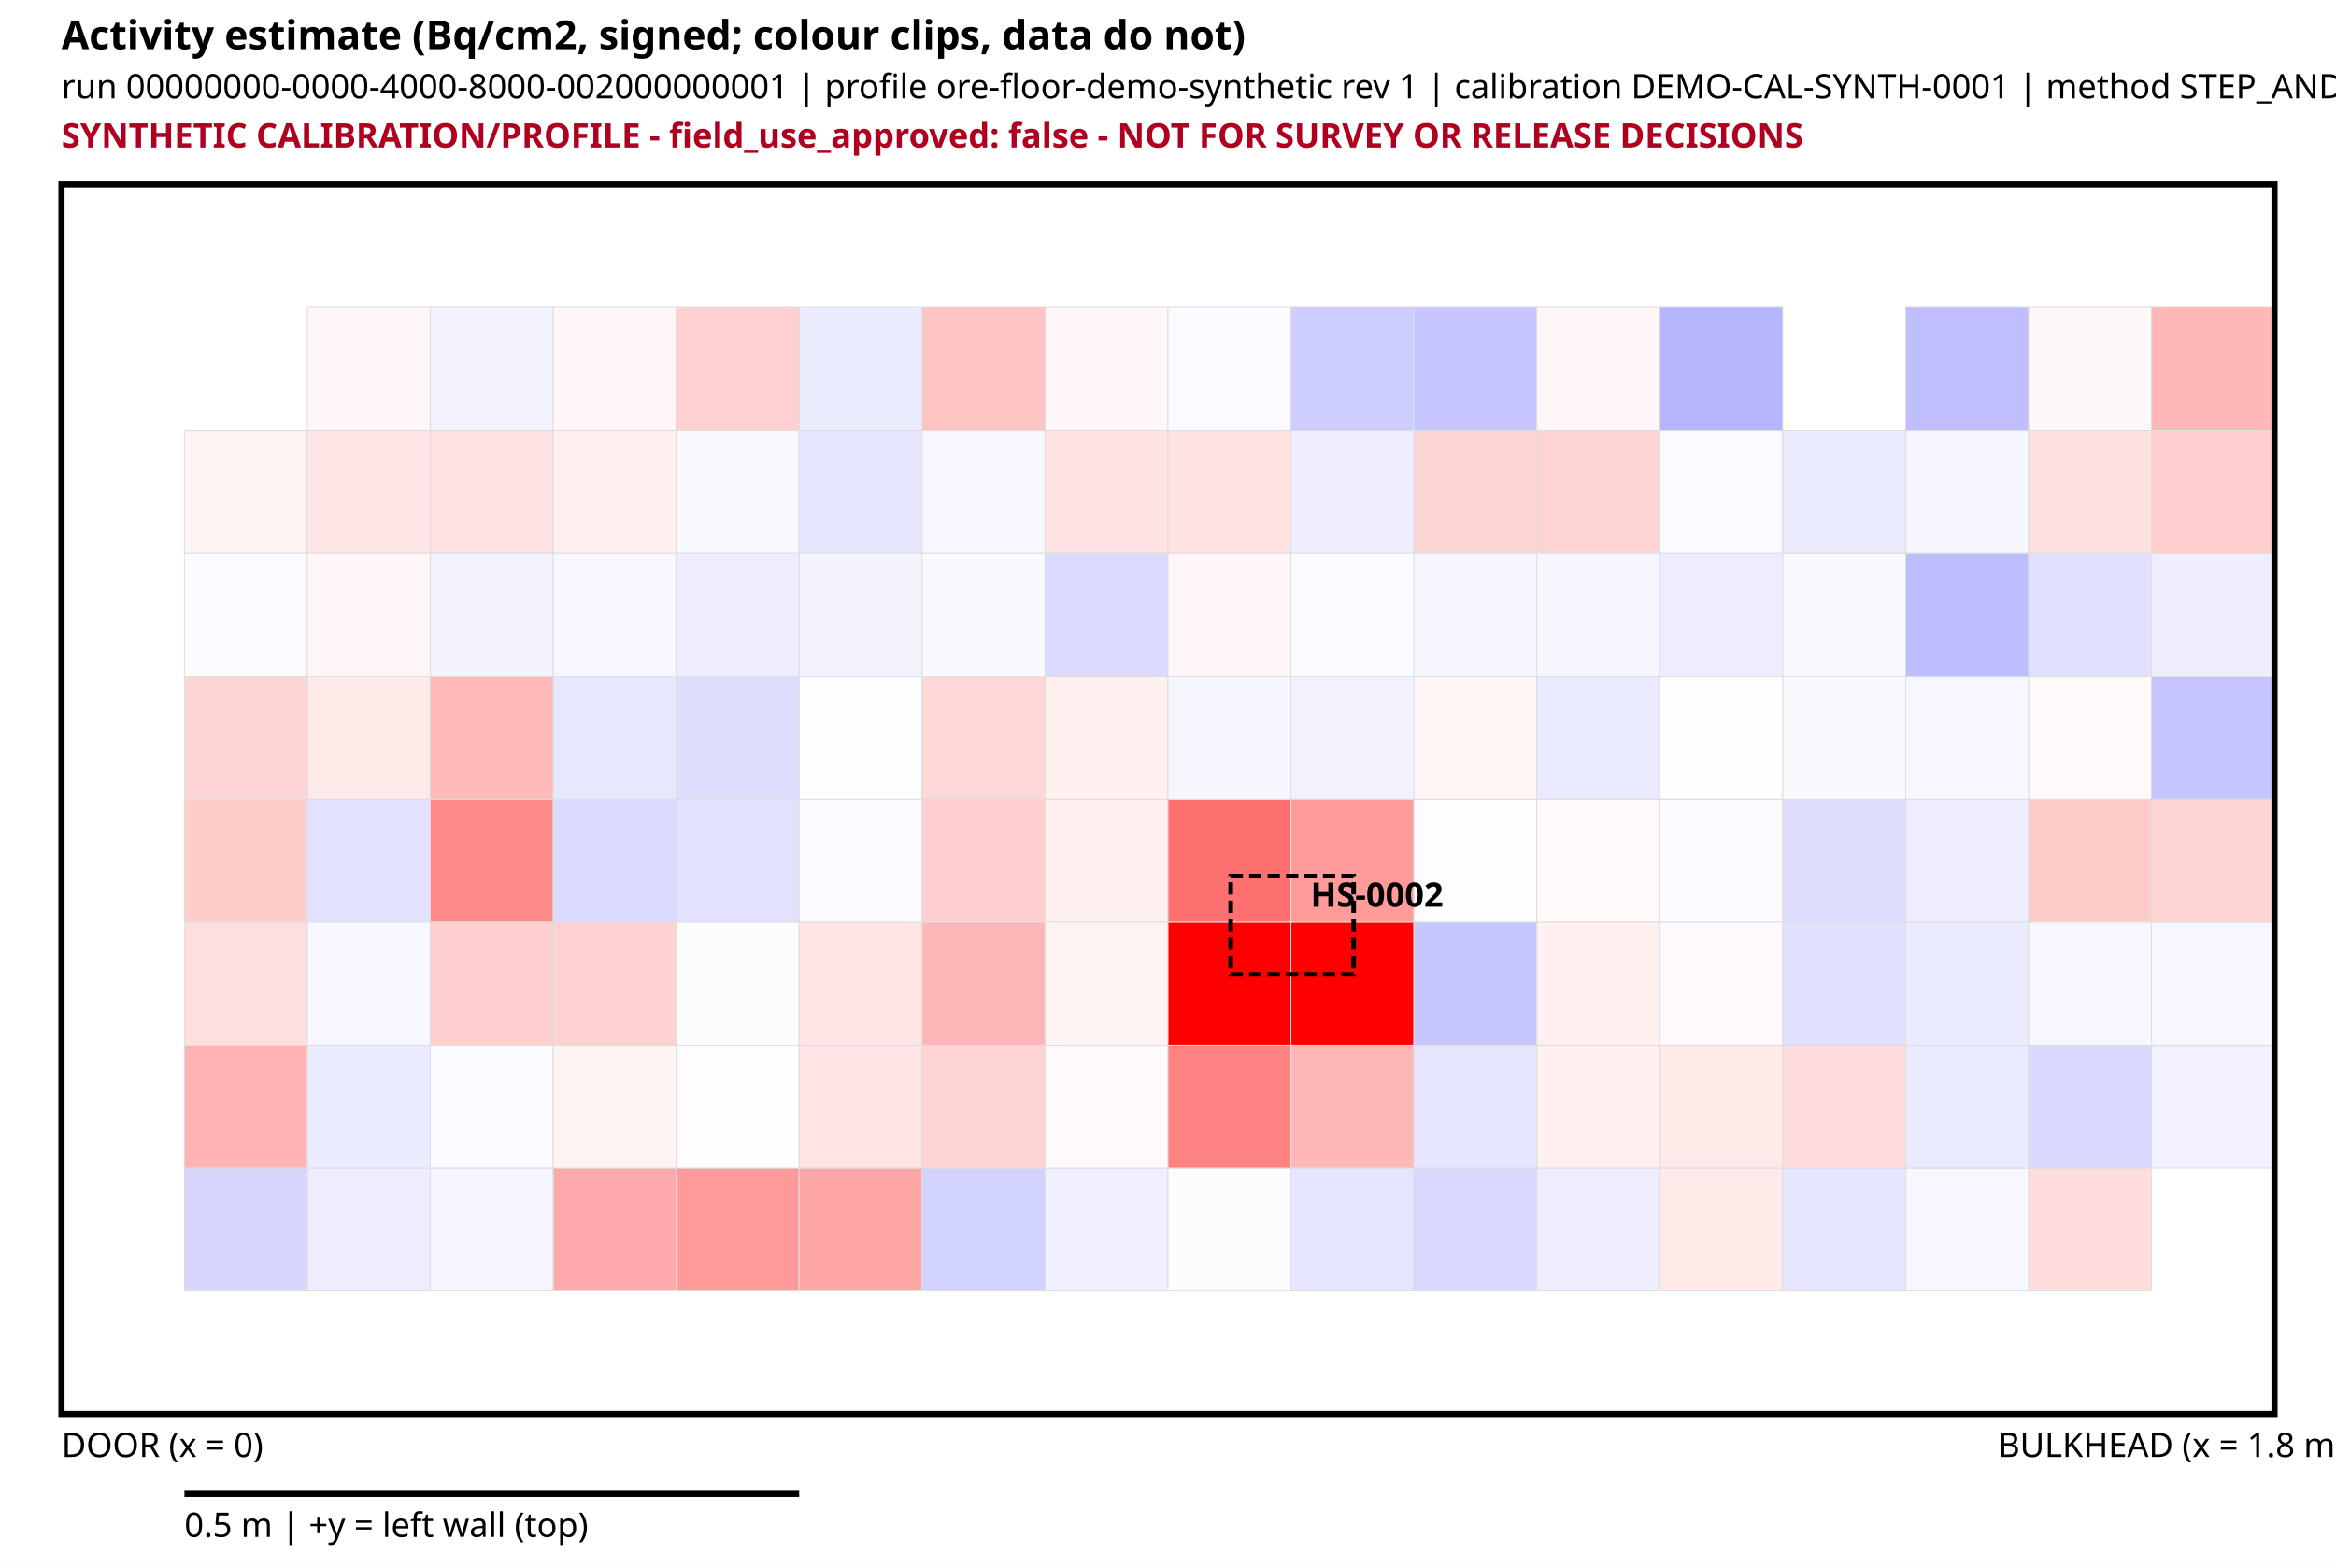
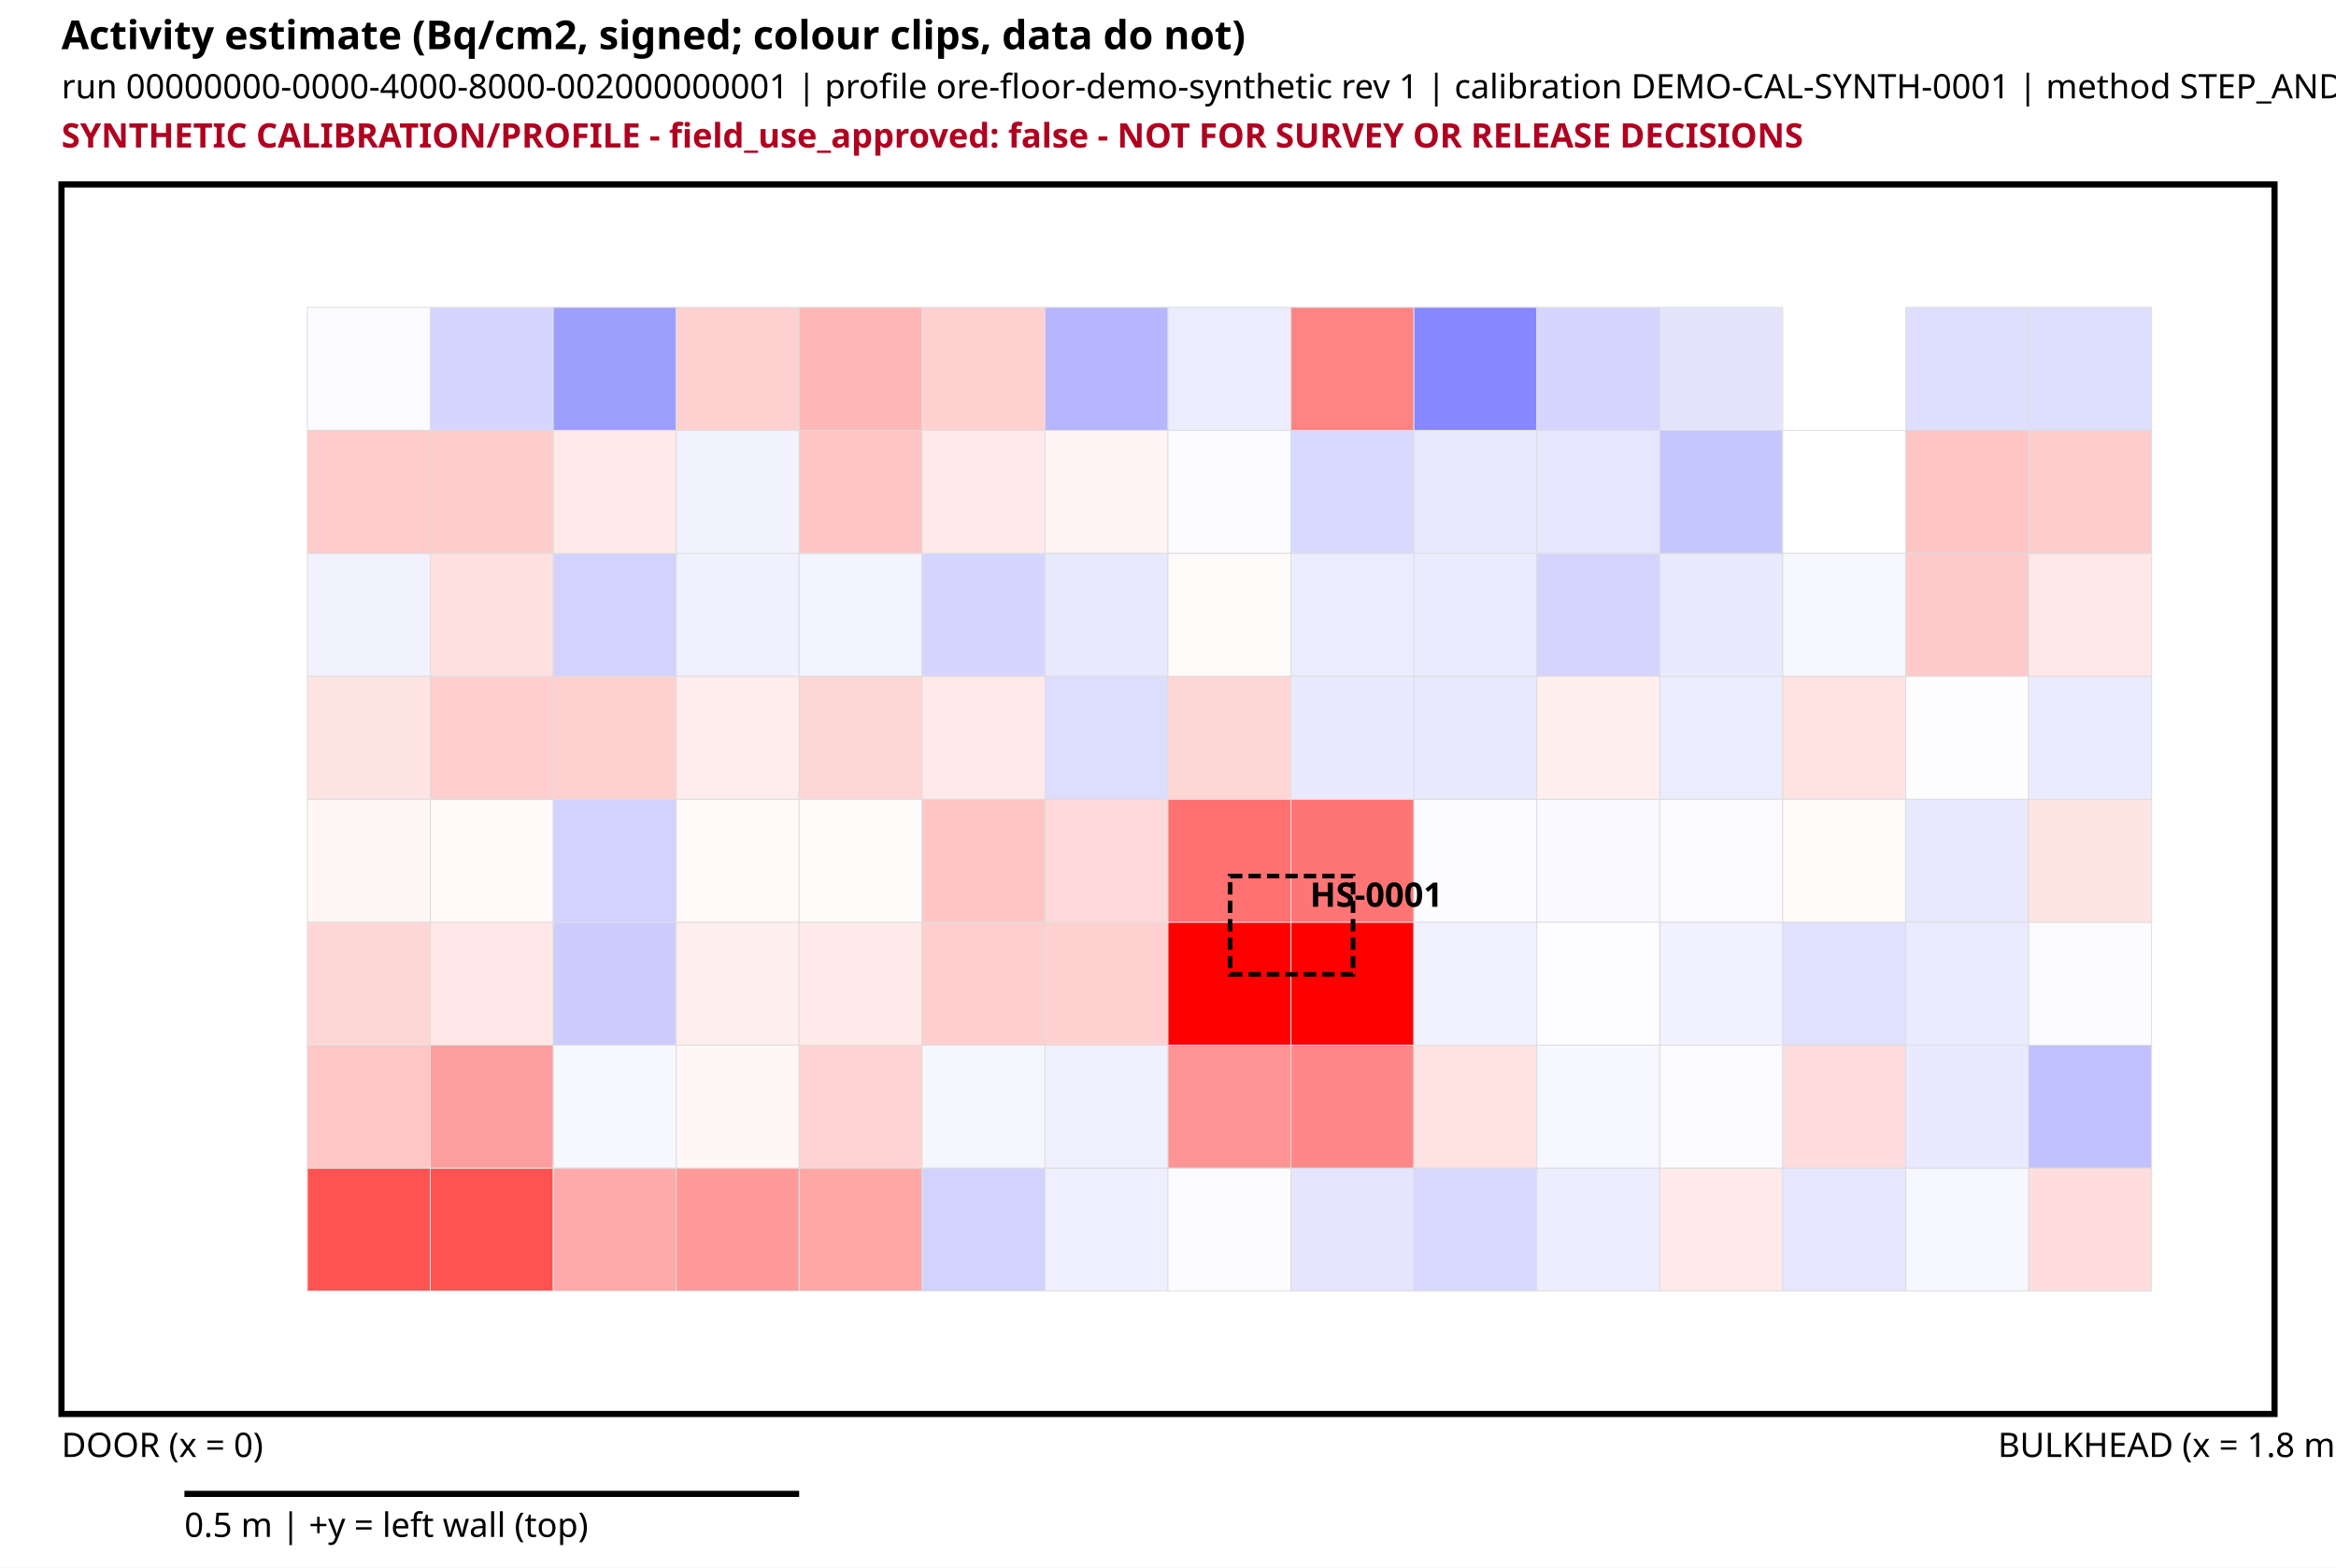
<svg xmlns="http://www.w3.org/2000/svg" width="760" height="510" viewBox="0 0 760 510" font-family="sans-serif" font-size="11">
  <defs>
    <pattern id="p-UNVISITED" width="8" height="8" patternUnits="userSpaceOnUse">
      <rect width="8" height="8" fill="#fff" />
      <path d="M0 8L8 0" stroke="#888" stroke-width="1" />
    </pattern>
    <pattern id="p-INVALID_DATA" width="8" height="8" patternUnits="userSpaceOnUse">
      <rect width="8" height="8" fill="#f6d5d5" />
      <path d="M0 0L8 8M0 8L8 0" stroke="#c83c3c" stroke-width="1" />
    </pattern>
    <pattern id="p-INSUFFICIENT_SENSITIVITY" width="6" height="6" patternUnits="userSpaceOnUse">
      <rect width="6" height="6" fill="#fdebc8" />
      <circle cx="3" cy="3" r="1.2" fill="#b9770e" />
    </pattern>
    <pattern id="p-BLOCKED" width="8" height="8" patternUnits="userSpaceOnUse">
      <rect width="8" height="8" fill="#e4dcf0" />
      <path d="M0 4H8" stroke="#785aa0" stroke-width="2" />
    </pattern>
    <pattern id="p-EXCLUDED" width="8" height="8" patternUnits="userSpaceOnUse">
      <rect width="8" height="8" fill="#5a5a5a" />
    </pattern>
    <pattern id="p-ACCEPTABLE" width="8" height="8" patternUnits="userSpaceOnUse">
      <rect width="8" height="8" fill="#2e8b57" />
    </pattern>
  </defs>
  <rect width="760" height="510" fill="#fff" />
  <text x="20" y="16" font-size="13" font-weight="bold">Activity estimate (Bq/cm2, signed; colour clips, data do not)</text>
  <text x="20" y="32">run 00000000-0000-4000-8000-002000000001 | profile ore-floor-demo-synthetic rev 1 | calibration DEMO-CAL-SYNTH-0001 | method STEP_AND_COUNT | map frame: origin door-threshold centre, +x to bulkhead, +y left</text>
  <text x="20" y="48" fill="#b00020" font-weight="bold">SYNTHETIC CALIBRATION/PROFILE - field_use_approved: false - NOT FOR SURVEY OR RELEASE DECISIONS</text>
-   <rect x="60.0" y="380.0" width="40.0" height="40.0" fill="rgb(214, 214, 255)" stroke="#ddd" stroke-width="0.3" />
-   <rect x="100.0" y="380.0" width="40.0" height="40.0" fill="rgb(237, 237, 255)" stroke="#ddd" stroke-width="0.3" />
-   <rect x="140.0" y="380.0" width="40.0" height="40.0" fill="rgb(245, 245, 255)" stroke="#ddd" stroke-width="0.3" />
+   <rect x="100.0" y="380.0" width="40.0" height="40.0" fill="rgb(255, 82, 82)" stroke="#ddd" stroke-width="0.3" />
+   <rect x="140.0" y="380.0" width="40.0" height="40.0" fill="rgb(255, 82, 82)" stroke="#ddd" stroke-width="0.3" />
  <rect x="180.0" y="380.0" width="40.0" height="40.0" fill="rgb(255, 170, 170)" stroke="#ddd" stroke-width="0.3" />
  <rect x="220.0" y="380.0" width="40.0" height="40.0" fill="rgb(255, 154, 154)" stroke="#ddd" stroke-width="0.3" />
  <rect x="260.0" y="380.0" width="40.0" height="40.0" fill="rgb(255, 166, 166)" stroke="#ddd" stroke-width="0.3" />
  <rect x="300.0" y="380.0" width="40.0" height="40.0" fill="rgb(210, 210, 255)" stroke="#ddd" stroke-width="0.3" />
  <rect x="340.0" y="380.0" width="40.0" height="40.0" fill="rgb(239, 239, 255)" stroke="#ddd" stroke-width="0.3" />
  <rect x="380.0" y="380.0" width="40.0" height="40.0" fill="rgb(252, 252, 255)" stroke="#ddd" stroke-width="0.3" />
  <rect x="420.0" y="380.0" width="40.0" height="40.0" fill="rgb(229, 229, 255)" stroke="#ddd" stroke-width="0.3" />
  <rect x="460.0" y="380.0" width="40.0" height="40.0" fill="rgb(215, 215, 255)" stroke="#ddd" stroke-width="0.3" />
  <rect x="500.0" y="380.0" width="40.0" height="40.0" fill="rgb(237, 237, 255)" stroke="#ddd" stroke-width="0.3" />
  <rect x="540.0" y="380.0" width="40.0" height="40.0" fill="rgb(255, 234, 234)" stroke="#ddd" stroke-width="0.3" />
  <rect x="580.0" y="380.0" width="40.0" height="40.0" fill="rgb(230, 230, 255)" stroke="#ddd" stroke-width="0.3" />
  <rect x="620.0" y="380.0" width="40.0" height="40.0" fill="rgb(247, 247, 255)" stroke="#ddd" stroke-width="0.3" />
  <rect x="660.0" y="380.0" width="40.0" height="40.0" fill="rgb(255, 221, 221)" stroke="#ddd" stroke-width="0.3" />
-   <rect x="60.0" y="340.0" width="40.0" height="40.0" fill="rgb(255, 179, 179)" stroke="#ddd" stroke-width="0.3" />
-   <rect x="100.0" y="340.0" width="40.0" height="40.0" fill="rgb(235, 235, 255)" stroke="#ddd" stroke-width="0.3" />
-   <rect x="140.0" y="340.0" width="40.0" height="40.0" fill="rgb(250, 250, 255)" stroke="#ddd" stroke-width="0.3" />
-   <rect x="180.0" y="340.0" width="40.0" height="40.0" fill="rgb(255, 244, 244)" stroke="#ddd" stroke-width="0.3" />
-   <rect x="220.0" y="340.0" width="40.0" height="40.0" fill="rgb(253, 253, 255)" stroke="#ddd" stroke-width="0.3" />
-   <rect x="260.0" y="340.0" width="40.0" height="40.0" fill="rgb(255, 228, 228)" stroke="#ddd" stroke-width="0.3" />
-   <rect x="300.0" y="340.0" width="40.0" height="40.0" fill="rgb(255, 212, 212)" stroke="#ddd" stroke-width="0.3" />
-   <rect x="340.0" y="340.0" width="40.0" height="40.0" fill="rgb(255, 250, 250)" stroke="#ddd" stroke-width="0.3" />
-   <rect x="380.0" y="340.0" width="40.0" height="40.0" fill="rgb(255, 131, 131)" stroke="#ddd" stroke-width="0.3" />
-   <rect x="420.0" y="340.0" width="40.0" height="40.0" fill="rgb(255, 183, 183)" stroke="#ddd" stroke-width="0.3" />
-   <rect x="460.0" y="340.0" width="40.0" height="40.0" fill="rgb(230, 230, 255)" stroke="#ddd" stroke-width="0.3" />
-   <rect x="500.0" y="340.0" width="40.0" height="40.0" fill="rgb(255, 240, 240)" stroke="#ddd" stroke-width="0.3" />
-   <rect x="540.0" y="340.0" width="40.0" height="40.0" fill="rgb(255, 232, 232)" stroke="#ddd" stroke-width="0.3" />
+   <rect x="100.0" y="340.0" width="40.0" height="40.0" fill="rgb(255, 198, 198)" stroke="#ddd" stroke-width="0.3" />
+   <rect x="140.0" y="340.0" width="40.0" height="40.0" fill="rgb(255, 158, 158)" stroke="#ddd" stroke-width="0.3" />
+   <rect x="180.0" y="340.0" width="40.0" height="40.0" fill="rgb(248, 248, 255)" stroke="#ddd" stroke-width="0.3" />
+   <rect x="220.0" y="340.0" width="40.0" height="40.0" fill="rgb(255, 247, 247)" stroke="#ddd" stroke-width="0.3" />
+   <rect x="260.0" y="340.0" width="40.0" height="40.0" fill="rgb(255, 211, 211)" stroke="#ddd" stroke-width="0.3" />
+   <rect x="300.0" y="340.0" width="40.0" height="40.0" fill="rgb(246, 246, 255)" stroke="#ddd" stroke-width="0.3" />
+   <rect x="340.0" y="340.0" width="40.0" height="40.0" fill="rgb(240, 240, 255)" stroke="#ddd" stroke-width="0.3" />
+   <rect x="380.0" y="340.0" width="40.0" height="40.0" fill="rgb(255, 148, 148)" stroke="#ddd" stroke-width="0.3" />
+   <rect x="420.0" y="340.0" width="40.0" height="40.0" fill="rgb(255, 135, 135)" stroke="#ddd" stroke-width="0.3" />
+   <rect x="460.0" y="340.0" width="40.0" height="40.0" fill="rgb(255, 226, 226)" stroke="#ddd" stroke-width="0.3" />
+   <rect x="500.0" y="340.0" width="40.0" height="40.0" fill="rgb(247, 247, 255)" stroke="#ddd" stroke-width="0.3" />
+   <rect x="540.0" y="340.0" width="40.0" height="40.0" fill="rgb(251, 251, 255)" stroke="#ddd" stroke-width="0.3" />
  <rect x="580.0" y="340.0" width="40.0" height="40.0" fill="rgb(255, 221, 221)" stroke="#ddd" stroke-width="0.3" />
  <rect x="620.0" y="340.0" width="40.0" height="40.0" fill="rgb(233, 233, 255)" stroke="#ddd" stroke-width="0.3" />
-   <rect x="660.0" y="340.0" width="40.0" height="40.0" fill="rgb(217, 217, 255)" stroke="#ddd" stroke-width="0.3" />
-   <rect x="700.0" y="340.0" width="40.0" height="40.0" fill="rgb(241, 241, 255)" stroke="#ddd" stroke-width="0.3" />
-   <rect x="60.0" y="300.0" width="40.0" height="40.0" fill="rgb(255, 222, 222)" stroke="#ddd" stroke-width="0.3" />
-   <rect x="100.0" y="300.0" width="40.0" height="40.0" fill="rgb(247, 247, 255)" stroke="#ddd" stroke-width="0.3" />
-   <rect x="140.0" y="300.0" width="40.0" height="40.0" fill="rgb(255, 206, 206)" stroke="#ddd" stroke-width="0.3" />
-   <rect x="180.0" y="300.0" width="40.0" height="40.0" fill="rgb(255, 210, 210)" stroke="#ddd" stroke-width="0.3" />
-   <rect x="220.0" y="300.0" width="40.0" height="40.0" fill="rgb(252, 252, 255)" stroke="#ddd" stroke-width="0.3" />
-   <rect x="260.0" y="300.0" width="40.0" height="40.0" fill="rgb(255, 229, 229)" stroke="#ddd" stroke-width="0.3" />
-   <rect x="300.0" y="300.0" width="40.0" height="40.0" fill="rgb(255, 182, 182)" stroke="#ddd" stroke-width="0.3" />
-   <rect x="340.0" y="300.0" width="40.0" height="40.0" fill="rgb(255, 243, 243)" stroke="#ddd" stroke-width="0.3" />
+   <rect x="660.0" y="340.0" width="40.0" height="40.0" fill="rgb(193, 193, 255)" stroke="#ddd" stroke-width="0.3" />
+   <rect x="100.0" y="300.0" width="40.0" height="40.0" fill="rgb(255, 214, 214)" stroke="#ddd" stroke-width="0.3" />
+   <rect x="140.0" y="300.0" width="40.0" height="40.0" fill="rgb(255, 231, 231)" stroke="#ddd" stroke-width="0.3" />
+   <rect x="180.0" y="300.0" width="40.0" height="40.0" fill="rgb(204, 204, 255)" stroke="#ddd" stroke-width="0.3" />
+   <rect x="220.0" y="300.0" width="40.0" height="40.0" fill="rgb(255, 238, 238)" stroke="#ddd" stroke-width="0.3" />
+   <rect x="260.0" y="300.0" width="40.0" height="40.0" fill="rgb(255, 233, 233)" stroke="#ddd" stroke-width="0.3" />
+   <rect x="300.0" y="300.0" width="40.0" height="40.0" fill="rgb(255, 206, 206)" stroke="#ddd" stroke-width="0.3" />
+   <rect x="340.0" y="300.0" width="40.0" height="40.0" fill="rgb(255, 209, 209)" stroke="#ddd" stroke-width="0.3" />
  <rect x="380.0" y="300.0" width="40.0" height="40.0" fill="rgb(255, 0, 0)" stroke="#ddd" stroke-width="0.3" />
  <rect x="420.0" y="300.0" width="40.0" height="40.0" fill="rgb(255, 0, 0)" stroke="#ddd" stroke-width="0.3" />
-   <rect x="460.0" y="300.0" width="40.0" height="40.0" fill="rgb(199, 199, 255)" stroke="#ddd" stroke-width="0.3" />
-   <rect x="500.0" y="300.0" width="40.0" height="40.0" fill="rgb(255, 240, 240)" stroke="#ddd" stroke-width="0.3" />
-   <rect x="540.0" y="300.0" width="40.0" height="40.0" fill="rgb(255, 249, 249)" stroke="#ddd" stroke-width="0.3" />
+   <rect x="460.0" y="300.0" width="40.0" height="40.0" fill="rgb(241, 241, 255)" stroke="#ddd" stroke-width="0.3" />
+   <rect x="500.0" y="300.0" width="40.0" height="40.0" fill="rgb(253, 253, 255)" stroke="#ddd" stroke-width="0.3" />
+   <rect x="540.0" y="300.0" width="40.0" height="40.0" fill="rgb(241, 241, 255)" stroke="#ddd" stroke-width="0.3" />
  <rect x="580.0" y="300.0" width="40.0" height="40.0" fill="rgb(224, 224, 255)" stroke="#ddd" stroke-width="0.3" />
  <rect x="620.0" y="300.0" width="40.0" height="40.0" fill="rgb(235, 235, 255)" stroke="#ddd" stroke-width="0.3" />
-   <rect x="660.0" y="300.0" width="40.0" height="40.0" fill="rgb(247, 247, 255)" stroke="#ddd" stroke-width="0.3" />
-   <rect x="700.0" y="300.0" width="40.0" height="40.0" fill="rgb(247, 247, 255)" stroke="#ddd" stroke-width="0.3" />
-   <rect x="60.0" y="260.0" width="40.0" height="40.0" fill="rgb(255, 204, 204)" stroke="#ddd" stroke-width="0.3" />
-   <rect x="100.0" y="260.0" width="40.0" height="40.0" fill="rgb(226, 226, 255)" stroke="#ddd" stroke-width="0.3" />
-   <rect x="140.0" y="260.0" width="40.0" height="40.0" fill="rgb(255, 138, 138)" stroke="#ddd" stroke-width="0.3" />
-   <rect x="180.0" y="260.0" width="40.0" height="40.0" fill="rgb(218, 218, 255)" stroke="#ddd" stroke-width="0.3" />
-   <rect x="220.0" y="260.0" width="40.0" height="40.0" fill="rgb(226, 226, 255)" stroke="#ddd" stroke-width="0.3" />
-   <rect x="260.0" y="260.0" width="40.0" height="40.0" fill="rgb(251, 251, 255)" stroke="#ddd" stroke-width="0.3" />
-   <rect x="300.0" y="260.0" width="40.0" height="40.0" fill="rgb(255, 207, 207)" stroke="#ddd" stroke-width="0.3" />
-   <rect x="340.0" y="260.0" width="40.0" height="40.0" fill="rgb(255, 240, 240)" stroke="#ddd" stroke-width="0.3" />
+   <rect x="660.0" y="300.0" width="40.0" height="40.0" fill="rgb(251, 251, 255)" stroke="#ddd" stroke-width="0.3" />
+   <rect x="100.0" y="260.0" width="40.0" height="40.0" fill="rgb(255, 246, 246)" stroke="#ddd" stroke-width="0.3" />
+   <rect x="140.0" y="260.0" width="40.0" height="40.0" fill="rgb(255, 249, 249)" stroke="#ddd" stroke-width="0.3" />
+   <rect x="180.0" y="260.0" width="40.0" height="40.0" fill="rgb(210, 210, 255)" stroke="#ddd" stroke-width="0.3" />
+   <rect x="220.0" y="260.0" width="40.0" height="40.0" fill="rgb(255, 249, 249)" stroke="#ddd" stroke-width="0.3" />
+   <rect x="260.0" y="260.0" width="40.0" height="40.0" fill="rgb(255, 251, 251)" stroke="#ddd" stroke-width="0.3" />
+   <rect x="300.0" y="260.0" width="40.0" height="40.0" fill="rgb(255, 197, 197)" stroke="#ddd" stroke-width="0.3" />
+   <rect x="340.0" y="260.0" width="40.0" height="40.0" fill="rgb(255, 217, 217)" stroke="#ddd" stroke-width="0.3" />
  <rect x="380.0" y="260.0" width="40.0" height="40.0" fill="rgb(255, 113, 113)" stroke="#ddd" stroke-width="0.3" />
-   <rect x="420.0" y="260.0" width="40.0" height="40.0" fill="rgb(255, 155, 155)" stroke="#ddd" stroke-width="0.3" />
-   <rect x="460.0" y="260.0" width="40.0" height="40.0" fill="rgb(253, 253, 255)" stroke="#ddd" stroke-width="0.3" />
-   <rect x="500.0" y="260.0" width="40.0" height="40.0" fill="rgb(255, 249, 249)" stroke="#ddd" stroke-width="0.3" />
-   <rect x="540.0" y="260.0" width="40.0" height="40.0" fill="rgb(251, 251, 255)" stroke="#ddd" stroke-width="0.3" />
-   <rect x="580.0" y="260.0" width="40.0" height="40.0" fill="rgb(222, 222, 255)" stroke="#ddd" stroke-width="0.3" />
-   <rect x="620.0" y="260.0" width="40.0" height="40.0" fill="rgb(237, 237, 255)" stroke="#ddd" stroke-width="0.3" />
-   <rect x="660.0" y="260.0" width="40.0" height="40.0" fill="rgb(255, 203, 203)" stroke="#ddd" stroke-width="0.3" />
-   <rect x="700.0" y="260.0" width="40.0" height="40.0" fill="rgb(255, 213, 213)" stroke="#ddd" stroke-width="0.3" />
-   <rect x="60.0" y="220.0" width="40.0" height="40.0" fill="rgb(255, 214, 214)" stroke="#ddd" stroke-width="0.3" />
-   <rect x="100.0" y="220.0" width="40.0" height="40.0" fill="rgb(255, 233, 233)" stroke="#ddd" stroke-width="0.3" />
-   <rect x="140.0" y="220.0" width="40.0" height="40.0" fill="rgb(255, 185, 185)" stroke="#ddd" stroke-width="0.3" />
-   <rect x="180.0" y="220.0" width="40.0" height="40.0" fill="rgb(231, 231, 255)" stroke="#ddd" stroke-width="0.3" />
-   <rect x="220.0" y="220.0" width="40.0" height="40.0" fill="rgb(222, 222, 255)" stroke="#ddd" stroke-width="0.3" />
-   <rect x="260.0" y="220.0" width="40.0" height="40.0" fill="rgb(253, 253, 255)" stroke="#ddd" stroke-width="0.3" />
-   <rect x="300.0" y="220.0" width="40.0" height="40.0" fill="rgb(255, 215, 215)" stroke="#ddd" stroke-width="0.3" />
-   <rect x="340.0" y="220.0" width="40.0" height="40.0" fill="rgb(255, 240, 240)" stroke="#ddd" stroke-width="0.3" />
-   <rect x="380.0" y="220.0" width="40.0" height="40.0" fill="rgb(246, 246, 255)" stroke="#ddd" stroke-width="0.3" />
-   <rect x="420.0" y="220.0" width="40.0" height="40.0" fill="rgb(242, 242, 255)" stroke="#ddd" stroke-width="0.3" />
-   <rect x="460.0" y="220.0" width="40.0" height="40.0" fill="rgb(255, 246, 246)" stroke="#ddd" stroke-width="0.3" />
-   <rect x="500.0" y="220.0" width="40.0" height="40.0" fill="rgb(233, 233, 255)" stroke="#ddd" stroke-width="0.3" />
-   <rect x="540.0" y="220.0" width="40.0" height="40.0" fill="rgb(254, 254, 255)" stroke="#ddd" stroke-width="0.3" />
-   <rect x="580.0" y="220.0" width="40.0" height="40.0" fill="rgb(249, 249, 255)" stroke="#ddd" stroke-width="0.3" />
-   <rect x="620.0" y="220.0" width="40.0" height="40.0" fill="rgb(247, 247, 255)" stroke="#ddd" stroke-width="0.3" />
-   <rect x="660.0" y="220.0" width="40.0" height="40.0" fill="rgb(255, 250, 250)" stroke="#ddd" stroke-width="0.3" />
-   <rect x="700.0" y="220.0" width="40.0" height="40.0" fill="rgb(197, 197, 255)" stroke="#ddd" stroke-width="0.3" />
-   <rect x="60.0" y="180.0" width="40.0" height="40.0" fill="rgb(250, 250, 255)" stroke="#ddd" stroke-width="0.3" />
-   <rect x="100.0" y="180.0" width="40.0" height="40.0" fill="rgb(255, 247, 247)" stroke="#ddd" stroke-width="0.3" />
-   <rect x="140.0" y="180.0" width="40.0" height="40.0" fill="rgb(243, 243, 255)" stroke="#ddd" stroke-width="0.3" />
-   <rect x="180.0" y="180.0" width="40.0" height="40.0" fill="rgb(247, 247, 255)" stroke="#ddd" stroke-width="0.3" />
-   <rect x="220.0" y="180.0" width="40.0" height="40.0" fill="rgb(238, 238, 255)" stroke="#ddd" stroke-width="0.3" />
+   <rect x="420.0" y="260.0" width="40.0" height="40.0" fill="rgb(255, 117, 117)" stroke="#ddd" stroke-width="0.3" />
+   <rect x="460.0" y="260.0" width="40.0" height="40.0" fill="rgb(252, 252, 255)" stroke="#ddd" stroke-width="0.3" />
+   <rect x="500.0" y="260.0" width="40.0" height="40.0" fill="rgb(249, 249, 255)" stroke="#ddd" stroke-width="0.3" />
+   <rect x="540.0" y="260.0" width="40.0" height="40.0" fill="rgb(250, 250, 255)" stroke="#ddd" stroke-width="0.3" />
+   <rect x="580.0" y="260.0" width="40.0" height="40.0" fill="rgb(255, 251, 251)" stroke="#ddd" stroke-width="0.3" />
+   <rect x="620.0" y="260.0" width="40.0" height="40.0" fill="rgb(232, 232, 255)" stroke="#ddd" stroke-width="0.3" />
+   <rect x="660.0" y="260.0" width="40.0" height="40.0" fill="rgb(255, 228, 228)" stroke="#ddd" stroke-width="0.3" />
+   <rect x="100.0" y="220.0" width="40.0" height="40.0" fill="rgb(255, 228, 228)" stroke="#ddd" stroke-width="0.3" />
+   <rect x="140.0" y="220.0" width="40.0" height="40.0" fill="rgb(255, 206, 206)" stroke="#ddd" stroke-width="0.3" />
+   <rect x="180.0" y="220.0" width="40.0" height="40.0" fill="rgb(255, 208, 208)" stroke="#ddd" stroke-width="0.3" />
+   <rect x="220.0" y="220.0" width="40.0" height="40.0" fill="rgb(255, 237, 237)" stroke="#ddd" stroke-width="0.3" />
+   <rect x="260.0" y="220.0" width="40.0" height="40.0" fill="rgb(255, 214, 214)" stroke="#ddd" stroke-width="0.3" />
+   <rect x="300.0" y="220.0" width="40.0" height="40.0" fill="rgb(255, 233, 233)" stroke="#ddd" stroke-width="0.3" />
+   <rect x="340.0" y="220.0" width="40.0" height="40.0" fill="rgb(221, 221, 255)" stroke="#ddd" stroke-width="0.3" />
+   <rect x="380.0" y="220.0" width="40.0" height="40.0" fill="rgb(255, 214, 214)" stroke="#ddd" stroke-width="0.3" />
+   <rect x="420.0" y="220.0" width="40.0" height="40.0" fill="rgb(234, 234, 255)" stroke="#ddd" stroke-width="0.3" />
+   <rect x="460.0" y="220.0" width="40.0" height="40.0" fill="rgb(233, 233, 255)" stroke="#ddd" stroke-width="0.3" />
+   <rect x="500.0" y="220.0" width="40.0" height="40.0" fill="rgb(255, 239, 239)" stroke="#ddd" stroke-width="0.3" />
+   <rect x="540.0" y="220.0" width="40.0" height="40.0" fill="rgb(236, 236, 255)" stroke="#ddd" stroke-width="0.3" />
+   <rect x="580.0" y="220.0" width="40.0" height="40.0" fill="rgb(255, 226, 226)" stroke="#ddd" stroke-width="0.3" />
+   <rect x="620.0" y="220.0" width="40.0" height="40.0" fill="rgb(253, 253, 255)" stroke="#ddd" stroke-width="0.3" />
+   <rect x="660.0" y="220.0" width="40.0" height="40.0" fill="rgb(235, 235, 255)" stroke="#ddd" stroke-width="0.3" />
+   <rect x="100.0" y="180.0" width="40.0" height="40.0" fill="rgb(242, 242, 255)" stroke="#ddd" stroke-width="0.3" />
+   <rect x="140.0" y="180.0" width="40.0" height="40.0" fill="rgb(255, 224, 224)" stroke="#ddd" stroke-width="0.3" />
+   <rect x="180.0" y="180.0" width="40.0" height="40.0" fill="rgb(210, 210, 255)" stroke="#ddd" stroke-width="0.3" />
+   <rect x="220.0" y="180.0" width="40.0" height="40.0" fill="rgb(240, 240, 255)" stroke="#ddd" stroke-width="0.3" />
  <rect x="260.0" y="180.0" width="40.0" height="40.0" fill="rgb(244, 244, 255)" stroke="#ddd" stroke-width="0.3" />
-   <rect x="300.0" y="180.0" width="40.0" height="40.0" fill="rgb(249, 249, 255)" stroke="#ddd" stroke-width="0.3" />
-   <rect x="340.0" y="180.0" width="40.0" height="40.0" fill="rgb(219, 219, 255)" stroke="#ddd" stroke-width="0.3" />
-   <rect x="380.0" y="180.0" width="40.0" height="40.0" fill="rgb(255, 247, 247)" stroke="#ddd" stroke-width="0.3" />
-   <rect x="420.0" y="180.0" width="40.0" height="40.0" fill="rgb(251, 251, 255)" stroke="#ddd" stroke-width="0.3" />
-   <rect x="460.0" y="180.0" width="40.0" height="40.0" fill="rgb(246, 246, 255)" stroke="#ddd" stroke-width="0.3" />
-   <rect x="500.0" y="180.0" width="40.0" height="40.0" fill="rgb(246, 246, 255)" stroke="#ddd" stroke-width="0.3" />
-   <rect x="540.0" y="180.0" width="40.0" height="40.0" fill="rgb(237, 237, 255)" stroke="#ddd" stroke-width="0.3" />
-   <rect x="580.0" y="180.0" width="40.0" height="40.0" fill="rgb(249, 249, 255)" stroke="#ddd" stroke-width="0.3" />
-   <rect x="620.0" y="180.0" width="40.0" height="40.0" fill="rgb(190, 190, 255)" stroke="#ddd" stroke-width="0.3" />
-   <rect x="660.0" y="180.0" width="40.0" height="40.0" fill="rgb(225, 225, 255)" stroke="#ddd" stroke-width="0.3" />
-   <rect x="700.0" y="180.0" width="40.0" height="40.0" fill="rgb(238, 238, 255)" stroke="#ddd" stroke-width="0.3" />
-   <rect x="60.0" y="140.0" width="40.0" height="40.0" fill="rgb(255, 242, 242)" stroke="#ddd" stroke-width="0.3" />
-   <rect x="100.0" y="140.0" width="40.0" height="40.0" fill="rgb(255, 230, 230)" stroke="#ddd" stroke-width="0.3" />
-   <rect x="140.0" y="140.0" width="40.0" height="40.0" fill="rgb(255, 226, 226)" stroke="#ddd" stroke-width="0.3" />
-   <rect x="180.0" y="140.0" width="40.0" height="40.0" fill="rgb(255, 239, 239)" stroke="#ddd" stroke-width="0.3" />
-   <rect x="220.0" y="140.0" width="40.0" height="40.0" fill="rgb(248, 248, 255)" stroke="#ddd" stroke-width="0.3" />
-   <rect x="260.0" y="140.0" width="40.0" height="40.0" fill="rgb(230, 230, 255)" stroke="#ddd" stroke-width="0.3" />
-   <rect x="300.0" y="140.0" width="40.0" height="40.0" fill="rgb(247, 247, 255)" stroke="#ddd" stroke-width="0.3" />
-   <rect x="340.0" y="140.0" width="40.0" height="40.0" fill="rgb(255, 227, 227)" stroke="#ddd" stroke-width="0.3" />
-   <rect x="380.0" y="140.0" width="40.0" height="40.0" fill="rgb(255, 226, 226)" stroke="#ddd" stroke-width="0.3" />
-   <rect x="420.0" y="140.0" width="40.0" height="40.0" fill="rgb(238, 238, 255)" stroke="#ddd" stroke-width="0.3" />
-   <rect x="460.0" y="140.0" width="40.0" height="40.0" fill="rgb(255, 214, 214)" stroke="#ddd" stroke-width="0.3" />
-   <rect x="500.0" y="140.0" width="40.0" height="40.0" fill="rgb(255, 212, 212)" stroke="#ddd" stroke-width="0.3" />
-   <rect x="540.0" y="140.0" width="40.0" height="40.0" fill="rgb(250, 250, 255)" stroke="#ddd" stroke-width="0.3" />
-   <rect x="580.0" y="140.0" width="40.0" height="40.0" fill="rgb(236, 236, 255)" stroke="#ddd" stroke-width="0.3" />
-   <rect x="620.0" y="140.0" width="40.0" height="40.0" fill="rgb(246, 246, 255)" stroke="#ddd" stroke-width="0.3" />
-   <rect x="660.0" y="140.0" width="40.0" height="40.0" fill="rgb(255, 224, 224)" stroke="#ddd" stroke-width="0.3" />
-   <rect x="700.0" y="140.0" width="40.0" height="40.0" fill="rgb(255, 205, 205)" stroke="#ddd" stroke-width="0.3" />
-   <rect x="100.0" y="100.0" width="40.0" height="40.0" fill="rgb(255, 247, 247)" stroke="#ddd" stroke-width="0.3" />
-   <rect x="140.0" y="100.0" width="40.0" height="40.0" fill="rgb(243, 243, 255)" stroke="#ddd" stroke-width="0.3" />
-   <rect x="180.0" y="100.0" width="40.0" height="40.0" fill="rgb(255, 247, 247)" stroke="#ddd" stroke-width="0.3" />
+   <rect x="300.0" y="180.0" width="40.0" height="40.0" fill="rgb(213, 213, 255)" stroke="#ddd" stroke-width="0.3" />
+   <rect x="340.0" y="180.0" width="40.0" height="40.0" fill="rgb(232, 232, 255)" stroke="#ddd" stroke-width="0.3" />
+   <rect x="380.0" y="180.0" width="40.0" height="40.0" fill="rgb(255, 250, 250)" stroke="#ddd" stroke-width="0.3" />
+   <rect x="420.0" y="180.0" width="40.0" height="40.0" fill="rgb(236, 236, 255)" stroke="#ddd" stroke-width="0.3" />
+   <rect x="460.0" y="180.0" width="40.0" height="40.0" fill="rgb(235, 235, 255)" stroke="#ddd" stroke-width="0.3" />
+   <rect x="500.0" y="180.0" width="40.0" height="40.0" fill="rgb(212, 212, 255)" stroke="#ddd" stroke-width="0.3" />
+   <rect x="540.0" y="180.0" width="40.0" height="40.0" fill="rgb(234, 234, 255)" stroke="#ddd" stroke-width="0.3" />
+   <rect x="580.0" y="180.0" width="40.0" height="40.0" fill="rgb(247, 247, 255)" stroke="#ddd" stroke-width="0.3" />
+   <rect x="620.0" y="180.0" width="40.0" height="40.0" fill="rgb(255, 202, 202)" stroke="#ddd" stroke-width="0.3" />
+   <rect x="660.0" y="180.0" width="40.0" height="40.0" fill="rgb(255, 232, 232)" stroke="#ddd" stroke-width="0.3" />
+   <rect x="100.0" y="140.0" width="40.0" height="40.0" fill="rgb(255, 203, 203)" stroke="#ddd" stroke-width="0.3" />
+   <rect x="140.0" y="140.0" width="40.0" height="40.0" fill="rgb(255, 204, 204)" stroke="#ddd" stroke-width="0.3" />
+   <rect x="180.0" y="140.0" width="40.0" height="40.0" fill="rgb(255, 233, 233)" stroke="#ddd" stroke-width="0.3" />
+   <rect x="220.0" y="140.0" width="40.0" height="40.0" fill="rgb(243, 243, 255)" stroke="#ddd" stroke-width="0.3" />
+   <rect x="260.0" y="140.0" width="40.0" height="40.0" fill="rgb(255, 197, 197)" stroke="#ddd" stroke-width="0.3" />
+   <rect x="300.0" y="140.0" width="40.0" height="40.0" fill="rgb(255, 233, 233)" stroke="#ddd" stroke-width="0.3" />
+   <rect x="340.0" y="140.0" width="40.0" height="40.0" fill="rgb(255, 244, 244)" stroke="#ddd" stroke-width="0.3" />
+   <rect x="380.0" y="140.0" width="40.0" height="40.0" fill="rgb(250, 250, 255)" stroke="#ddd" stroke-width="0.3" />
+   <rect x="420.0" y="140.0" width="40.0" height="40.0" fill="rgb(217, 217, 255)" stroke="#ddd" stroke-width="0.3" />
+   <rect x="460.0" y="140.0" width="40.0" height="40.0" fill="rgb(232, 232, 255)" stroke="#ddd" stroke-width="0.3" />
+   <rect x="500.0" y="140.0" width="40.0" height="40.0" fill="rgb(230, 230, 255)" stroke="#ddd" stroke-width="0.3" />
+   <rect x="540.0" y="140.0" width="40.0" height="40.0" fill="rgb(198, 198, 255)" stroke="#ddd" stroke-width="0.3" />
+   <rect x="580.0" y="140.0" width="40.0" height="40.0" fill="rgb(254, 254, 255)" stroke="#ddd" stroke-width="0.3" />
+   <rect x="620.0" y="140.0" width="40.0" height="40.0" fill="rgb(255, 196, 196)" stroke="#ddd" stroke-width="0.3" />
+   <rect x="660.0" y="140.0" width="40.0" height="40.0" fill="rgb(255, 204, 204)" stroke="#ddd" stroke-width="0.3" />
+   <rect x="100.0" y="100.0" width="40.0" height="40.0" fill="rgb(251, 251, 255)" stroke="#ddd" stroke-width="0.3" />
+   <rect x="140.0" y="100.0" width="40.0" height="40.0" fill="rgb(213, 213, 255)" stroke="#ddd" stroke-width="0.3" />
+   <rect x="180.0" y="100.0" width="40.0" height="40.0" fill="rgb(158, 158, 255)" stroke="#ddd" stroke-width="0.3" />
  <rect x="220.0" y="100.0" width="40.0" height="40.0" fill="rgb(255, 208, 208)" stroke="#ddd" stroke-width="0.3" />
-   <rect x="260.0" y="100.0" width="40.0" height="40.0" fill="rgb(236, 236, 255)" stroke="#ddd" stroke-width="0.3" />
-   <rect x="300.0" y="100.0" width="40.0" height="40.0" fill="rgb(255, 196, 196)" stroke="#ddd" stroke-width="0.3" />
-   <rect x="340.0" y="100.0" width="40.0" height="40.0" fill="rgb(255, 247, 247)" stroke="#ddd" stroke-width="0.3" />
-   <rect x="380.0" y="100.0" width="40.0" height="40.0" fill="rgb(251, 251, 255)" stroke="#ddd" stroke-width="0.3" />
-   <rect x="420.0" y="100.0" width="40.0" height="40.0" fill="rgb(205, 205, 255)" stroke="#ddd" stroke-width="0.3" />
-   <rect x="460.0" y="100.0" width="40.0" height="40.0" fill="rgb(197, 197, 255)" stroke="#ddd" stroke-width="0.3" />
-   <rect x="500.0" y="100.0" width="40.0" height="40.0" fill="rgb(255, 247, 247)" stroke="#ddd" stroke-width="0.3" />
-   <rect x="540.0" y="100.0" width="40.0" height="40.0" fill="rgb(182, 182, 255)" stroke="#ddd" stroke-width="0.3" />
-   <rect x="620.0" y="100.0" width="40.0" height="40.0" fill="rgb(191, 191, 255)" stroke="#ddd" stroke-width="0.3" />
-   <rect x="660.0" y="100.0" width="40.0" height="40.0" fill="rgb(255, 248, 248)" stroke="#ddd" stroke-width="0.3" />
-   <rect x="700.0" y="100.0" width="40.0" height="40.0" fill="rgb(255, 183, 183)" stroke="#ddd" stroke-width="0.3" />
+   <rect x="260.0" y="100.0" width="40.0" height="40.0" fill="rgb(255, 183, 183)" stroke="#ddd" stroke-width="0.3" />
+   <rect x="300.0" y="100.0" width="40.0" height="40.0" fill="rgb(255, 209, 209)" stroke="#ddd" stroke-width="0.3" />
+   <rect x="340.0" y="100.0" width="40.0" height="40.0" fill="rgb(182, 182, 255)" stroke="#ddd" stroke-width="0.3" />
+   <rect x="380.0" y="100.0" width="40.0" height="40.0" fill="rgb(236, 236, 255)" stroke="#ddd" stroke-width="0.3" />
+   <rect x="420.0" y="100.0" width="40.0" height="40.0" fill="rgb(255, 131, 131)" stroke="#ddd" stroke-width="0.3" />
+   <rect x="460.0" y="100.0" width="40.0" height="40.0" fill="rgb(135, 135, 255)" stroke="#ddd" stroke-width="0.3" />
+   <rect x="500.0" y="100.0" width="40.0" height="40.0" fill="rgb(213, 213, 255)" stroke="#ddd" stroke-width="0.3" />
+   <rect x="540.0" y="100.0" width="40.0" height="40.0" fill="rgb(228, 228, 255)" stroke="#ddd" stroke-width="0.3" />
+   <rect x="620.0" y="100.0" width="40.0" height="40.0" fill="rgb(222, 222, 255)" stroke="#ddd" stroke-width="0.3" />
+   <rect x="660.0" y="100.0" width="40.0" height="40.0" fill="rgb(222, 222, 255)" stroke="#ddd" stroke-width="0.3" />
  <rect x="20.0" y="60.0" width="720.0" height="400.0" fill="none" stroke="#000" stroke-width="2" />
  <text x="20.0" y="474.0">DOOR (x = 0)</text>
  <text x="650.0" y="474.0">BULKHEAD (x = 1.8 m)</text>
  <line x1="60.0" y1="486.0" x2="260.0" y2="486.0" stroke="#000" stroke-width="2" />
  <text x="60.0" y="500.0">0.5 m | +y = left wall (top)</text>
-   <polygon points="440.4,285.0 400.4,285.0 400.4,317.0 440.4,317.0" fill="none" stroke="#000" stroke-width="1.5" stroke-dasharray="4 2" />
-   <text x="426.4" y="295.0" font-weight="bold">HS-0002</text>
+   <polygon points="440.2,285.0 400.2,285.0 400.2,317.0 440.2,317.0" fill="none" stroke="#000" stroke-width="1.5" stroke-dasharray="4 2" />
+   <text x="426.2" y="295.0" font-weight="bold">HS-0001</text>
</svg>
